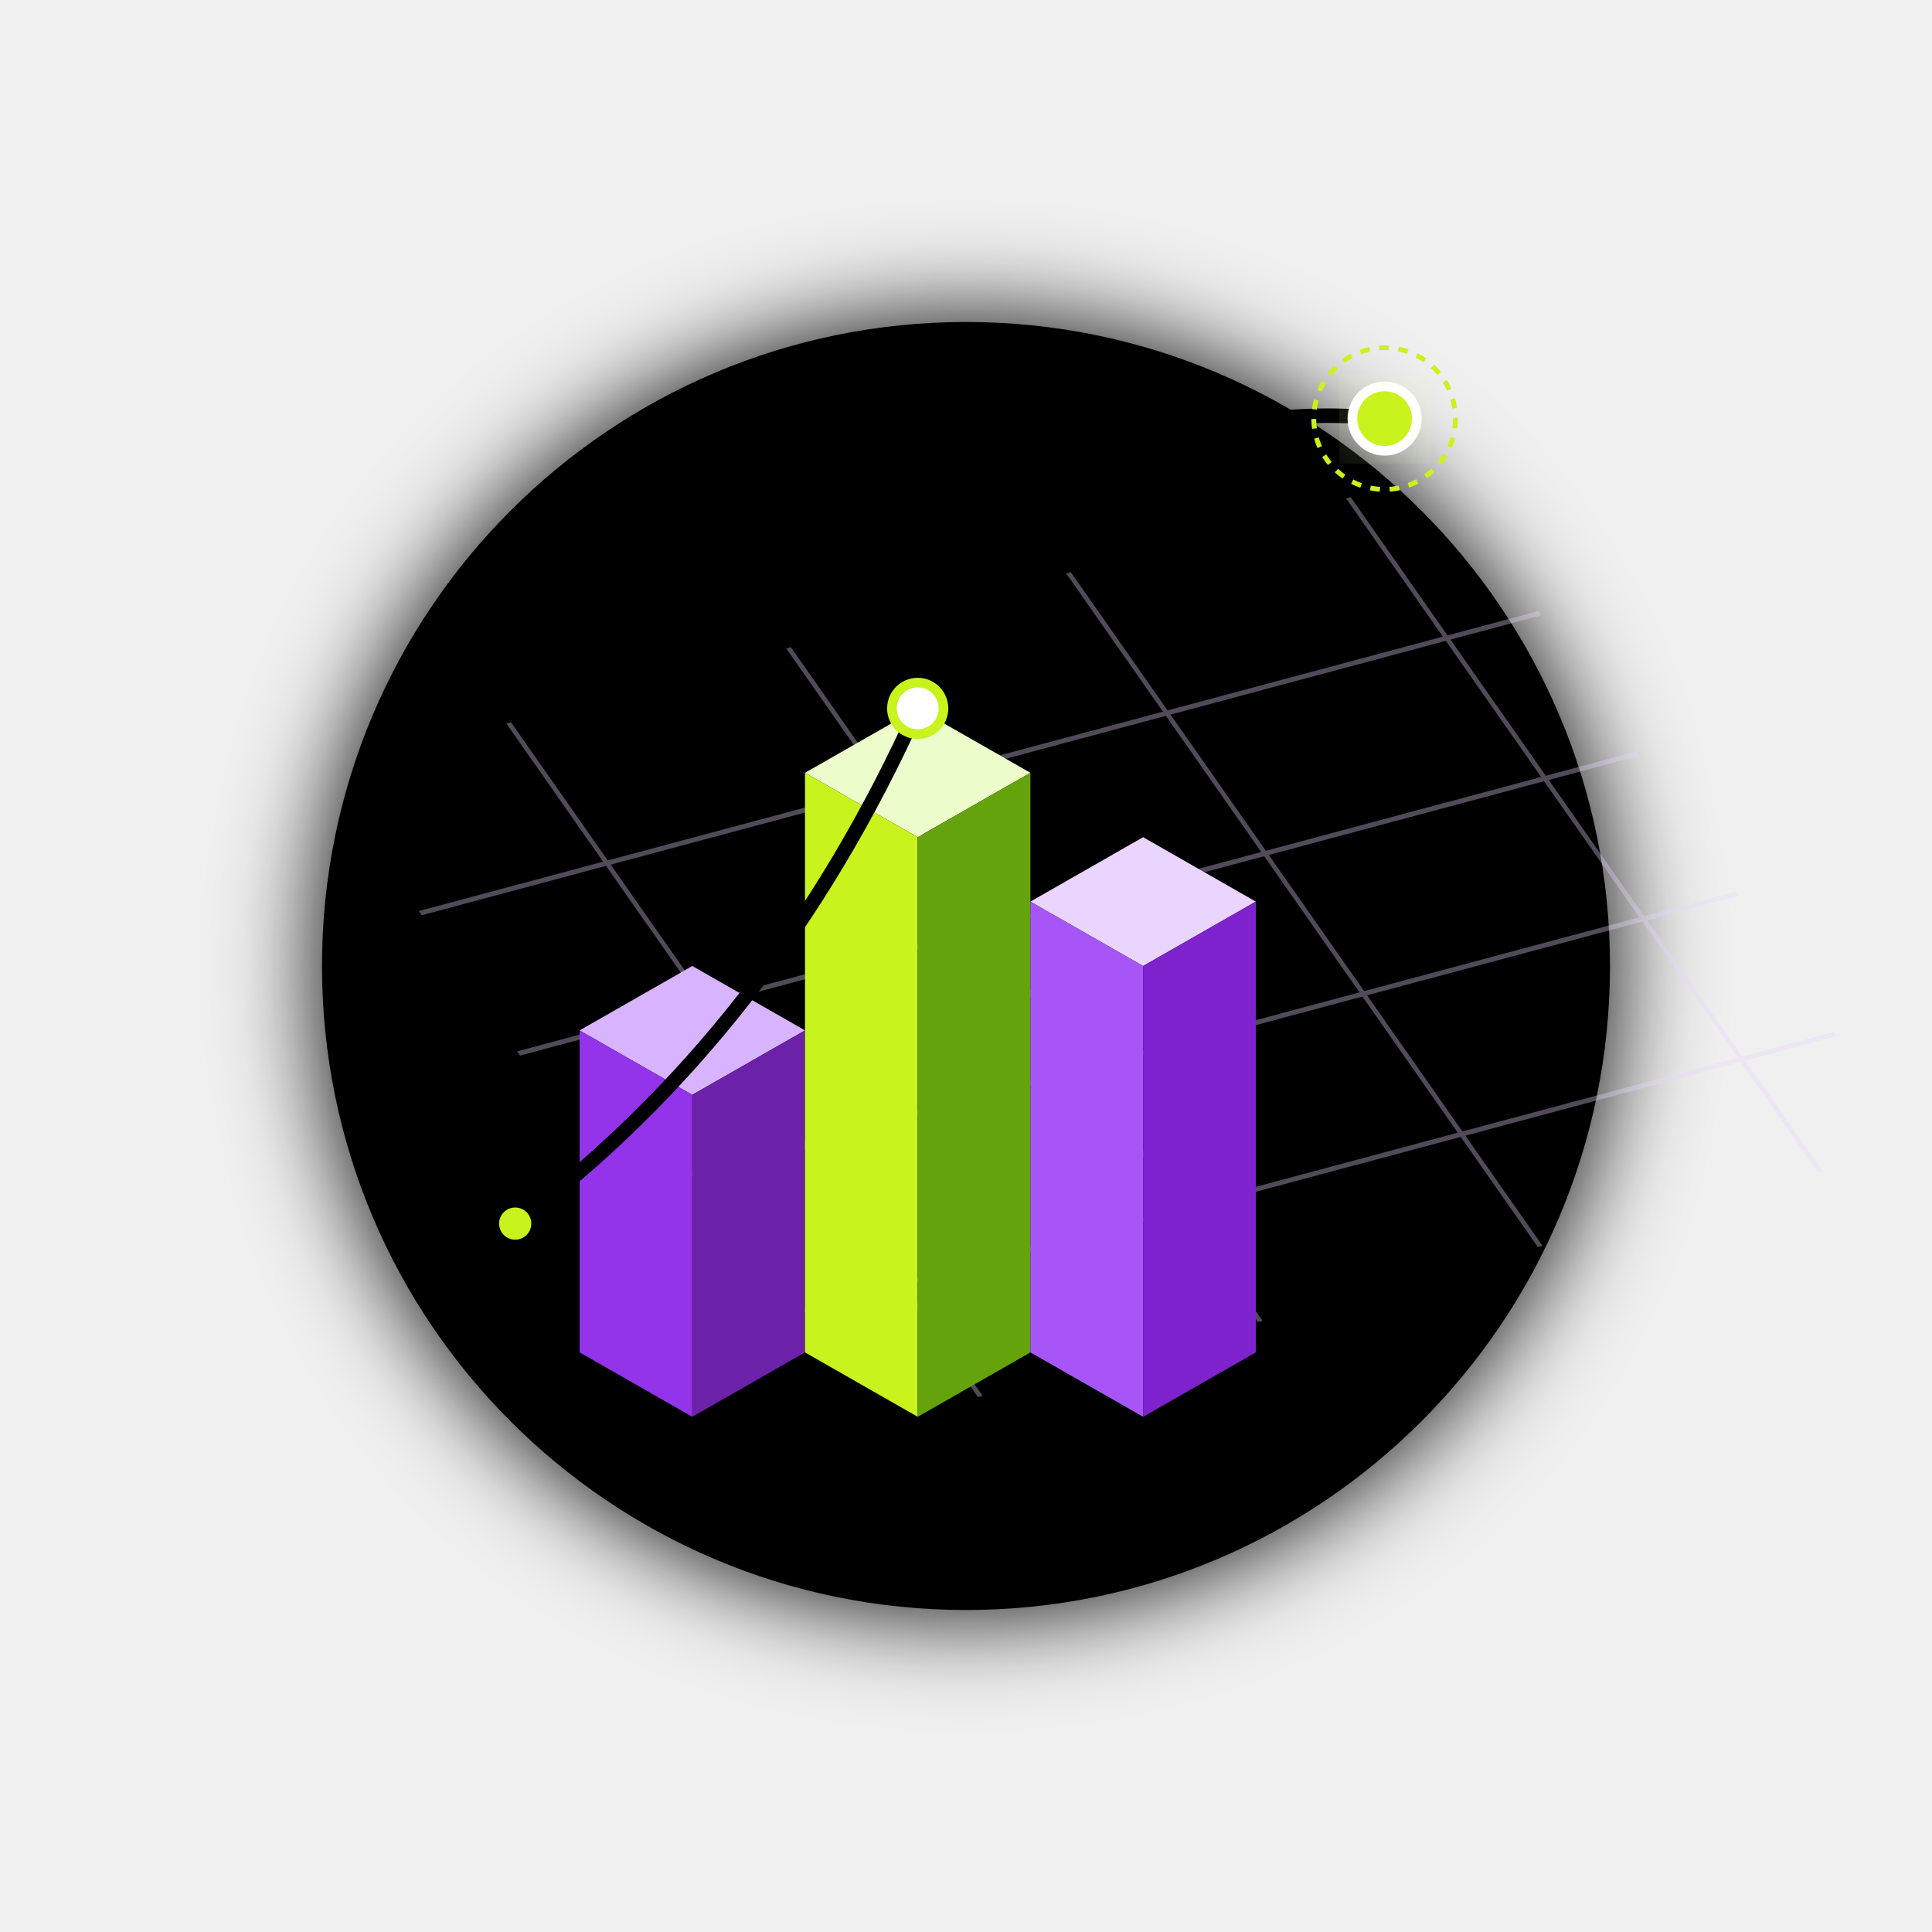
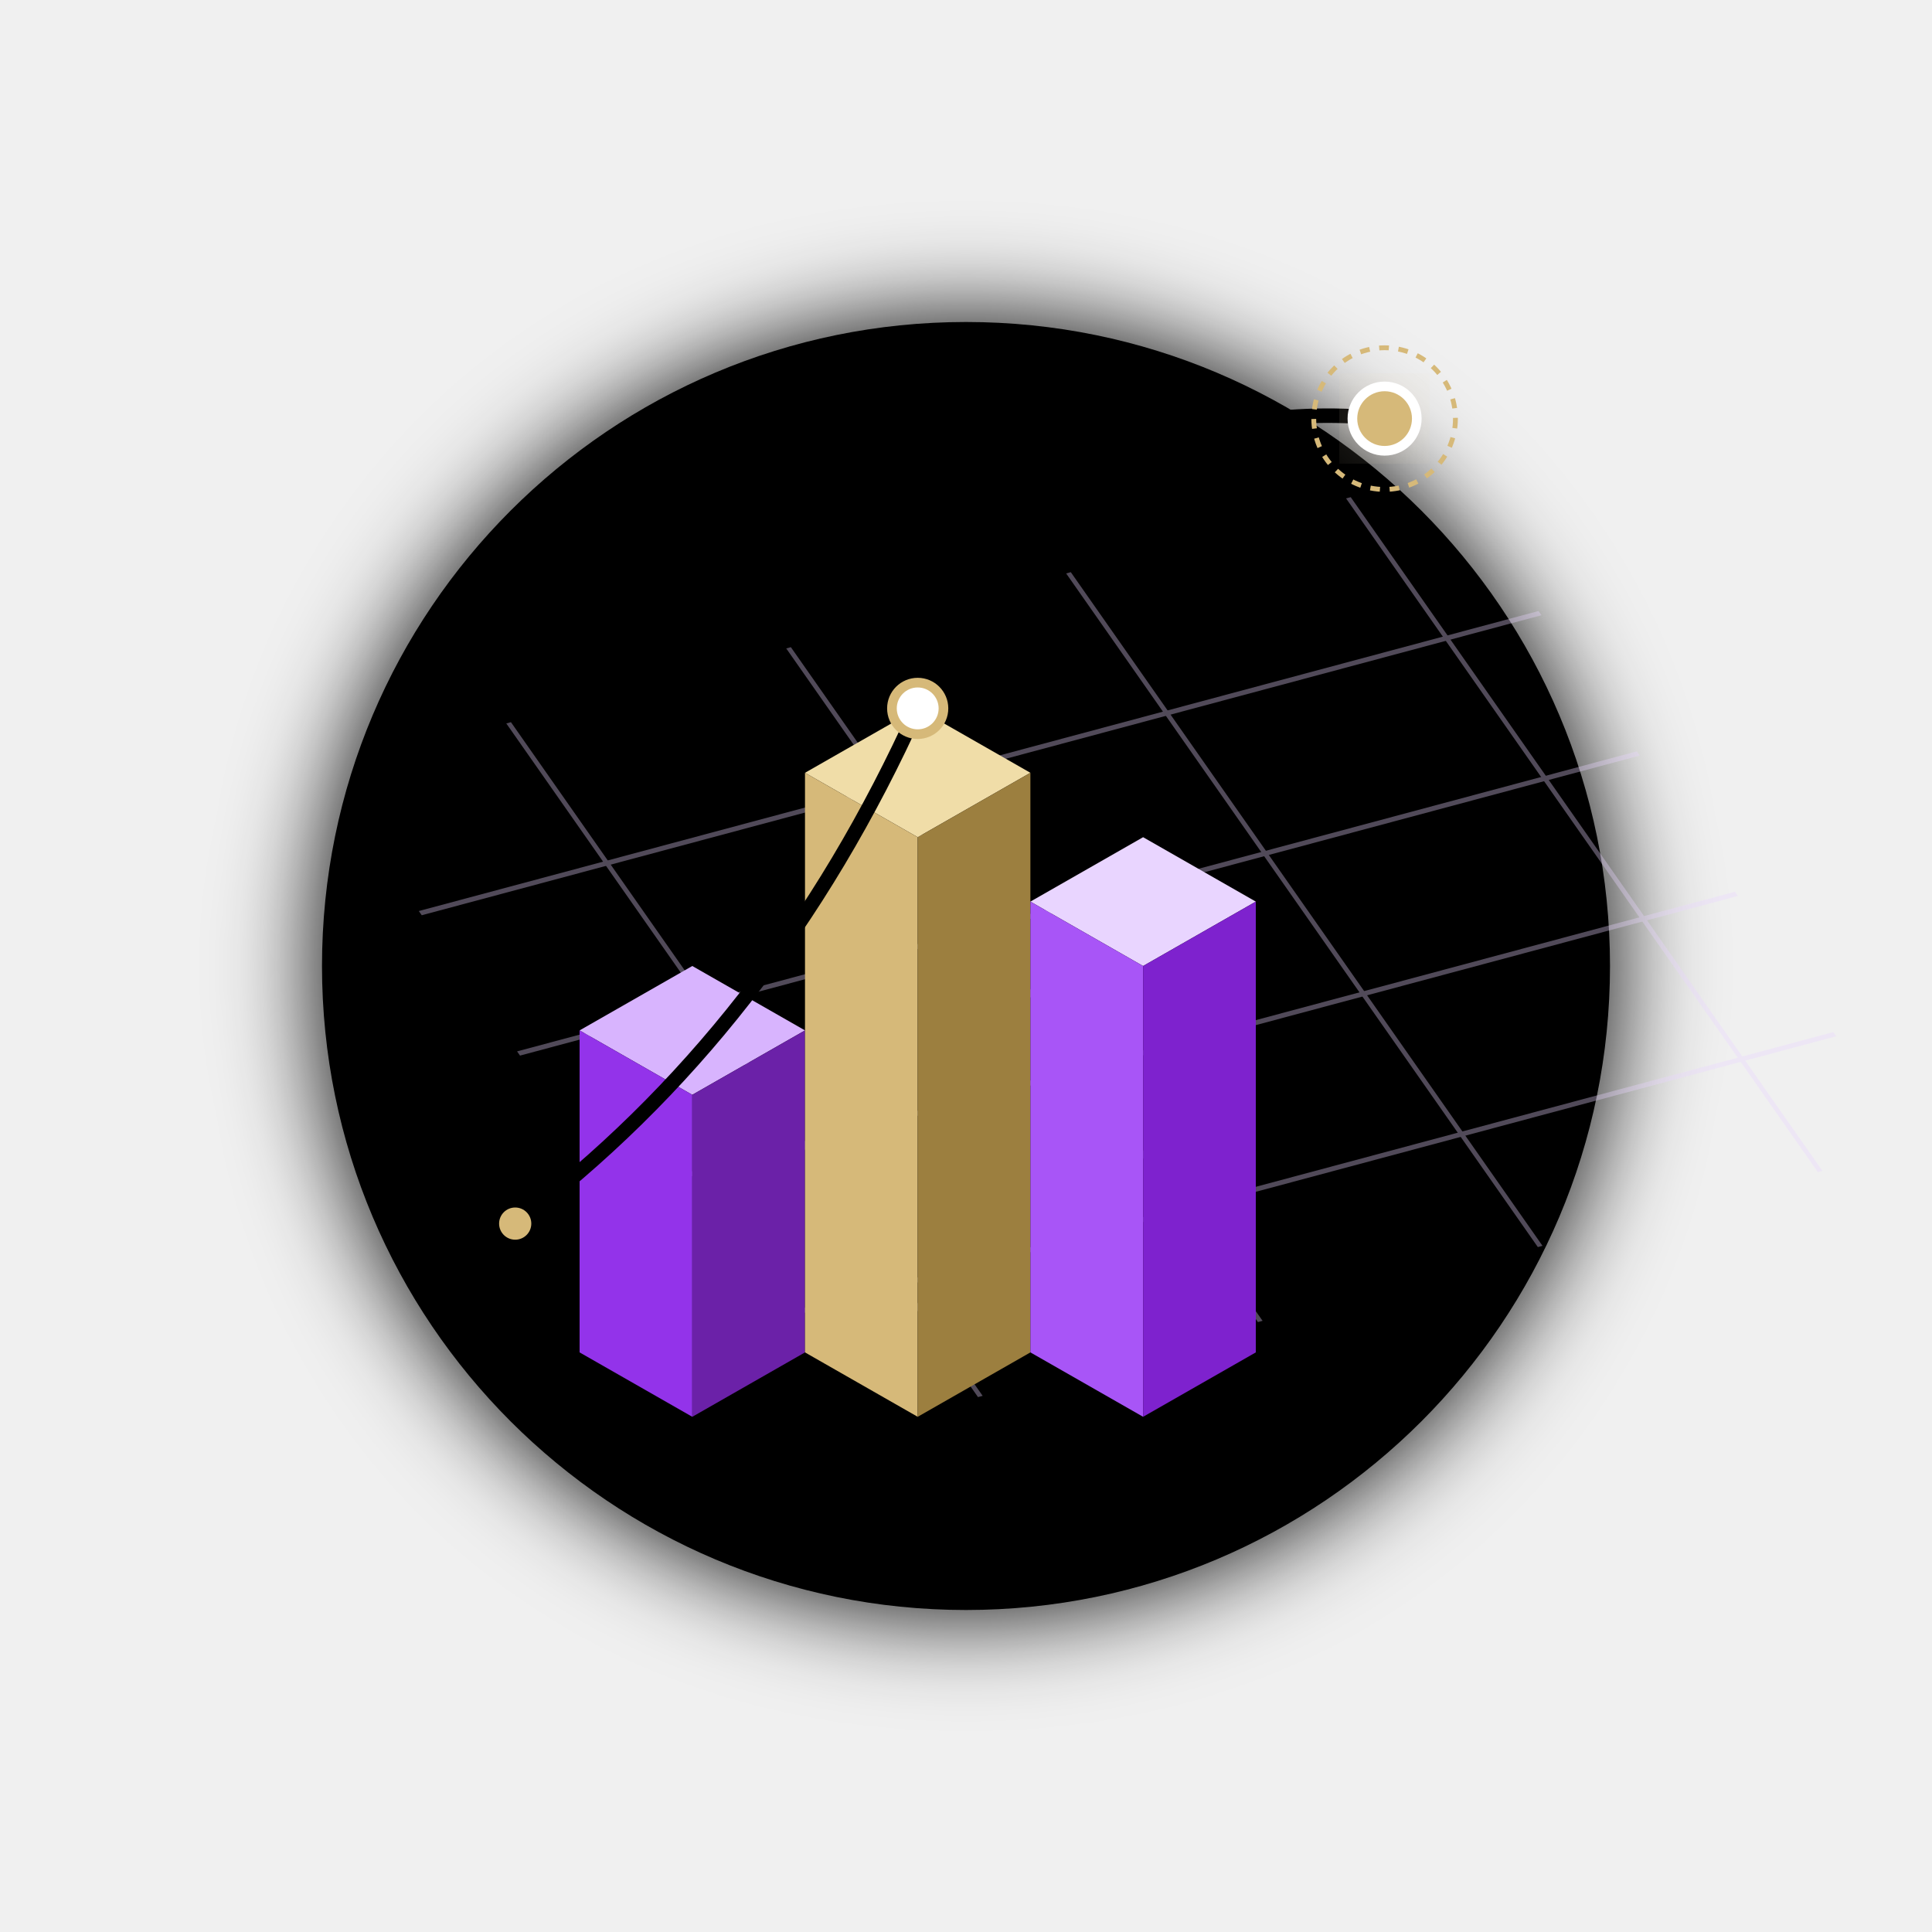
<svg xmlns="http://www.w3.org/2000/svg" viewBox="0 0 600 600" fill="none">
  <defs>
    <linearGradient id="purpleGlow" x1="0%" y1="0%" x2="100%" y2="100%">
      <stop offset="0%" stopColor="#C084FC" stopOpacity="0.8" />
      <stop offset="50%" stopColor="#818CF8" stopOpacity="0.4" />
      <stop offset="100%" stopColor="#4C1D95" stopOpacity="0" />
    </linearGradient>
    <linearGradient id="barGrad1" x1="0%" y1="0%" x2="0%" y2="100%">
      <stop offset="0%" stopColor="#E9D5FF" />
      <stop offset="100%" stopColor="#7E22CE" />
    </linearGradient>
    <linearGradient id="barGrad2" x1="0%" y1="0%" x2="0%" y2="100%">
-       <stop offset="0%" stopColor="#C8F31D" />
-       <stop offset="100%" stopColor="#4D7C0F" />
+       <stop offset="0%" stopColor="#F0DDA8" />
+       <stop offset="100%" stopColor="#9C7F3F" />
    </linearGradient>
    <linearGradient id="lineGrad" x1="0%" y1="100%" x2="100%" y2="0%">
      <stop offset="0%" stopColor="#818CF8" />
-       <stop offset="100%" stopColor="#C8F31D" />
+       <stop offset="100%" stopColor="#D6B979" />
    </linearGradient>
    <filter id="softGlow" x="-20%" y="-20%" width="140%" height="140%">
      <feGaussianBlur stdDeviation="16" result="blur" />
      <feComposite in="SourceGraphic" in2="blur" operator="over" />
    </filter>
  </defs>
  <circle cx="300" cy="300" r="200" fill="url(#purpleGlow)" filter="url(#softGlow)" />
  <g transform="translate(100, 240) rotate(-15) skewX(20)" opacity="0.35" stroke="#E9D5FF" stroke-width="1.5">
    <line x1="0" y1="50" x2="360" y2="50" />
    <line x1="0" y1="100" x2="360" y2="100" />
    <line x1="0" y1="150" x2="360" y2="150" />
    <line x1="0" y1="200" x2="360" y2="200" />
    <line x1="60" y1="0" x2="60" y2="240" />
    <line x1="150" y1="0" x2="150" y2="240" />
    <line x1="240" y1="0" x2="240" y2="240" />
    <line x1="330" y1="0" x2="330" y2="240" />
  </g>
  <g transform="translate(180, 260)">
    <path d="M 0 60 L 35 40 L 70 60 L 35 80 Z" fill="#D8B4FE" />
    <path d="M 0 60 L 35 80 L 35 180 L 0 160 Z" fill="#9333EA" />
    <path d="M 35 80 L 70 60 L 70 160 L 35 180 Z" fill="#6B21A8" />
  </g>
  <g transform="translate(250, 180)">
-     <path d="M 0 60 L 35 40 L 70 60 L 35 80 Z" fill="#ECFCCB" />
-     <path d="M 0 60 L 35 80 L 35 260 L 0 240 Z" fill="#C8F31D" />
-     <path d="M 35 80 L 70 60 L 70 240 L 35 260 Z" fill="#65A30D" />
+     <path d="M 0 60 L 35 40 L 70 60 L 35 80 Z" fill="#F0DDA8" />
+     <path d="M 0 60 L 35 80 L 35 260 L 0 240 Z" fill="#D6B979" />
+     <path d="M 35 80 L 70 60 L 70 240 L 35 260 Z" fill="#9C7F3F" />
  </g>
  <g transform="translate(320, 220)">
    <path d="M 0 60 L 35 40 L 70 60 L 35 80 Z" fill="#E9D5FF" />
    <path d="M 0 60 L 35 80 L 35 220 L 0 200 Z" fill="#A855F7" />
    <path d="M 35 80 L 70 60 L 70 200 L 35 220 Z" fill="#7E22CE" />
  </g>
  <path d="M 160 380 Q 240 320 285 220 T 430 130" fill="none" stroke="url(#lineGrad)" stroke-width="4.5" stroke-linecap="round" />
-   <circle cx="160" cy="380" r="6" fill="#C8F31D" stroke="#000" stroke-width="2" />
-   <circle cx="285" cy="220" r="8" fill="#FFFFFF" stroke="#C8F31D" stroke-width="3" />
-   <circle cx="430" cy="130" r="10" fill="#C8F31D" stroke="#FFFFFF" stroke-width="3" filter="url(#softGlow)" />
-   <circle cx="430" cy="130" r="22" fill="none" stroke="#C8F31D" stroke-width="1.5" stroke-dasharray="3 3" />
+   <circle cx="160" cy="380" r="6" fill="#D6B979" stroke="#000" stroke-width="2" />
+   <circle cx="285" cy="220" r="8" fill="#FFFFFF" stroke="#D6B979" stroke-width="3" />
+   <circle cx="430" cy="130" r="10" fill="#D6B979" stroke="#FFFFFF" stroke-width="3" filter="url(#softGlow)" />
+   <circle cx="430" cy="130" r="22" fill="none" stroke="#D6B979" stroke-width="1.5" stroke-dasharray="3 3" />
</svg>
